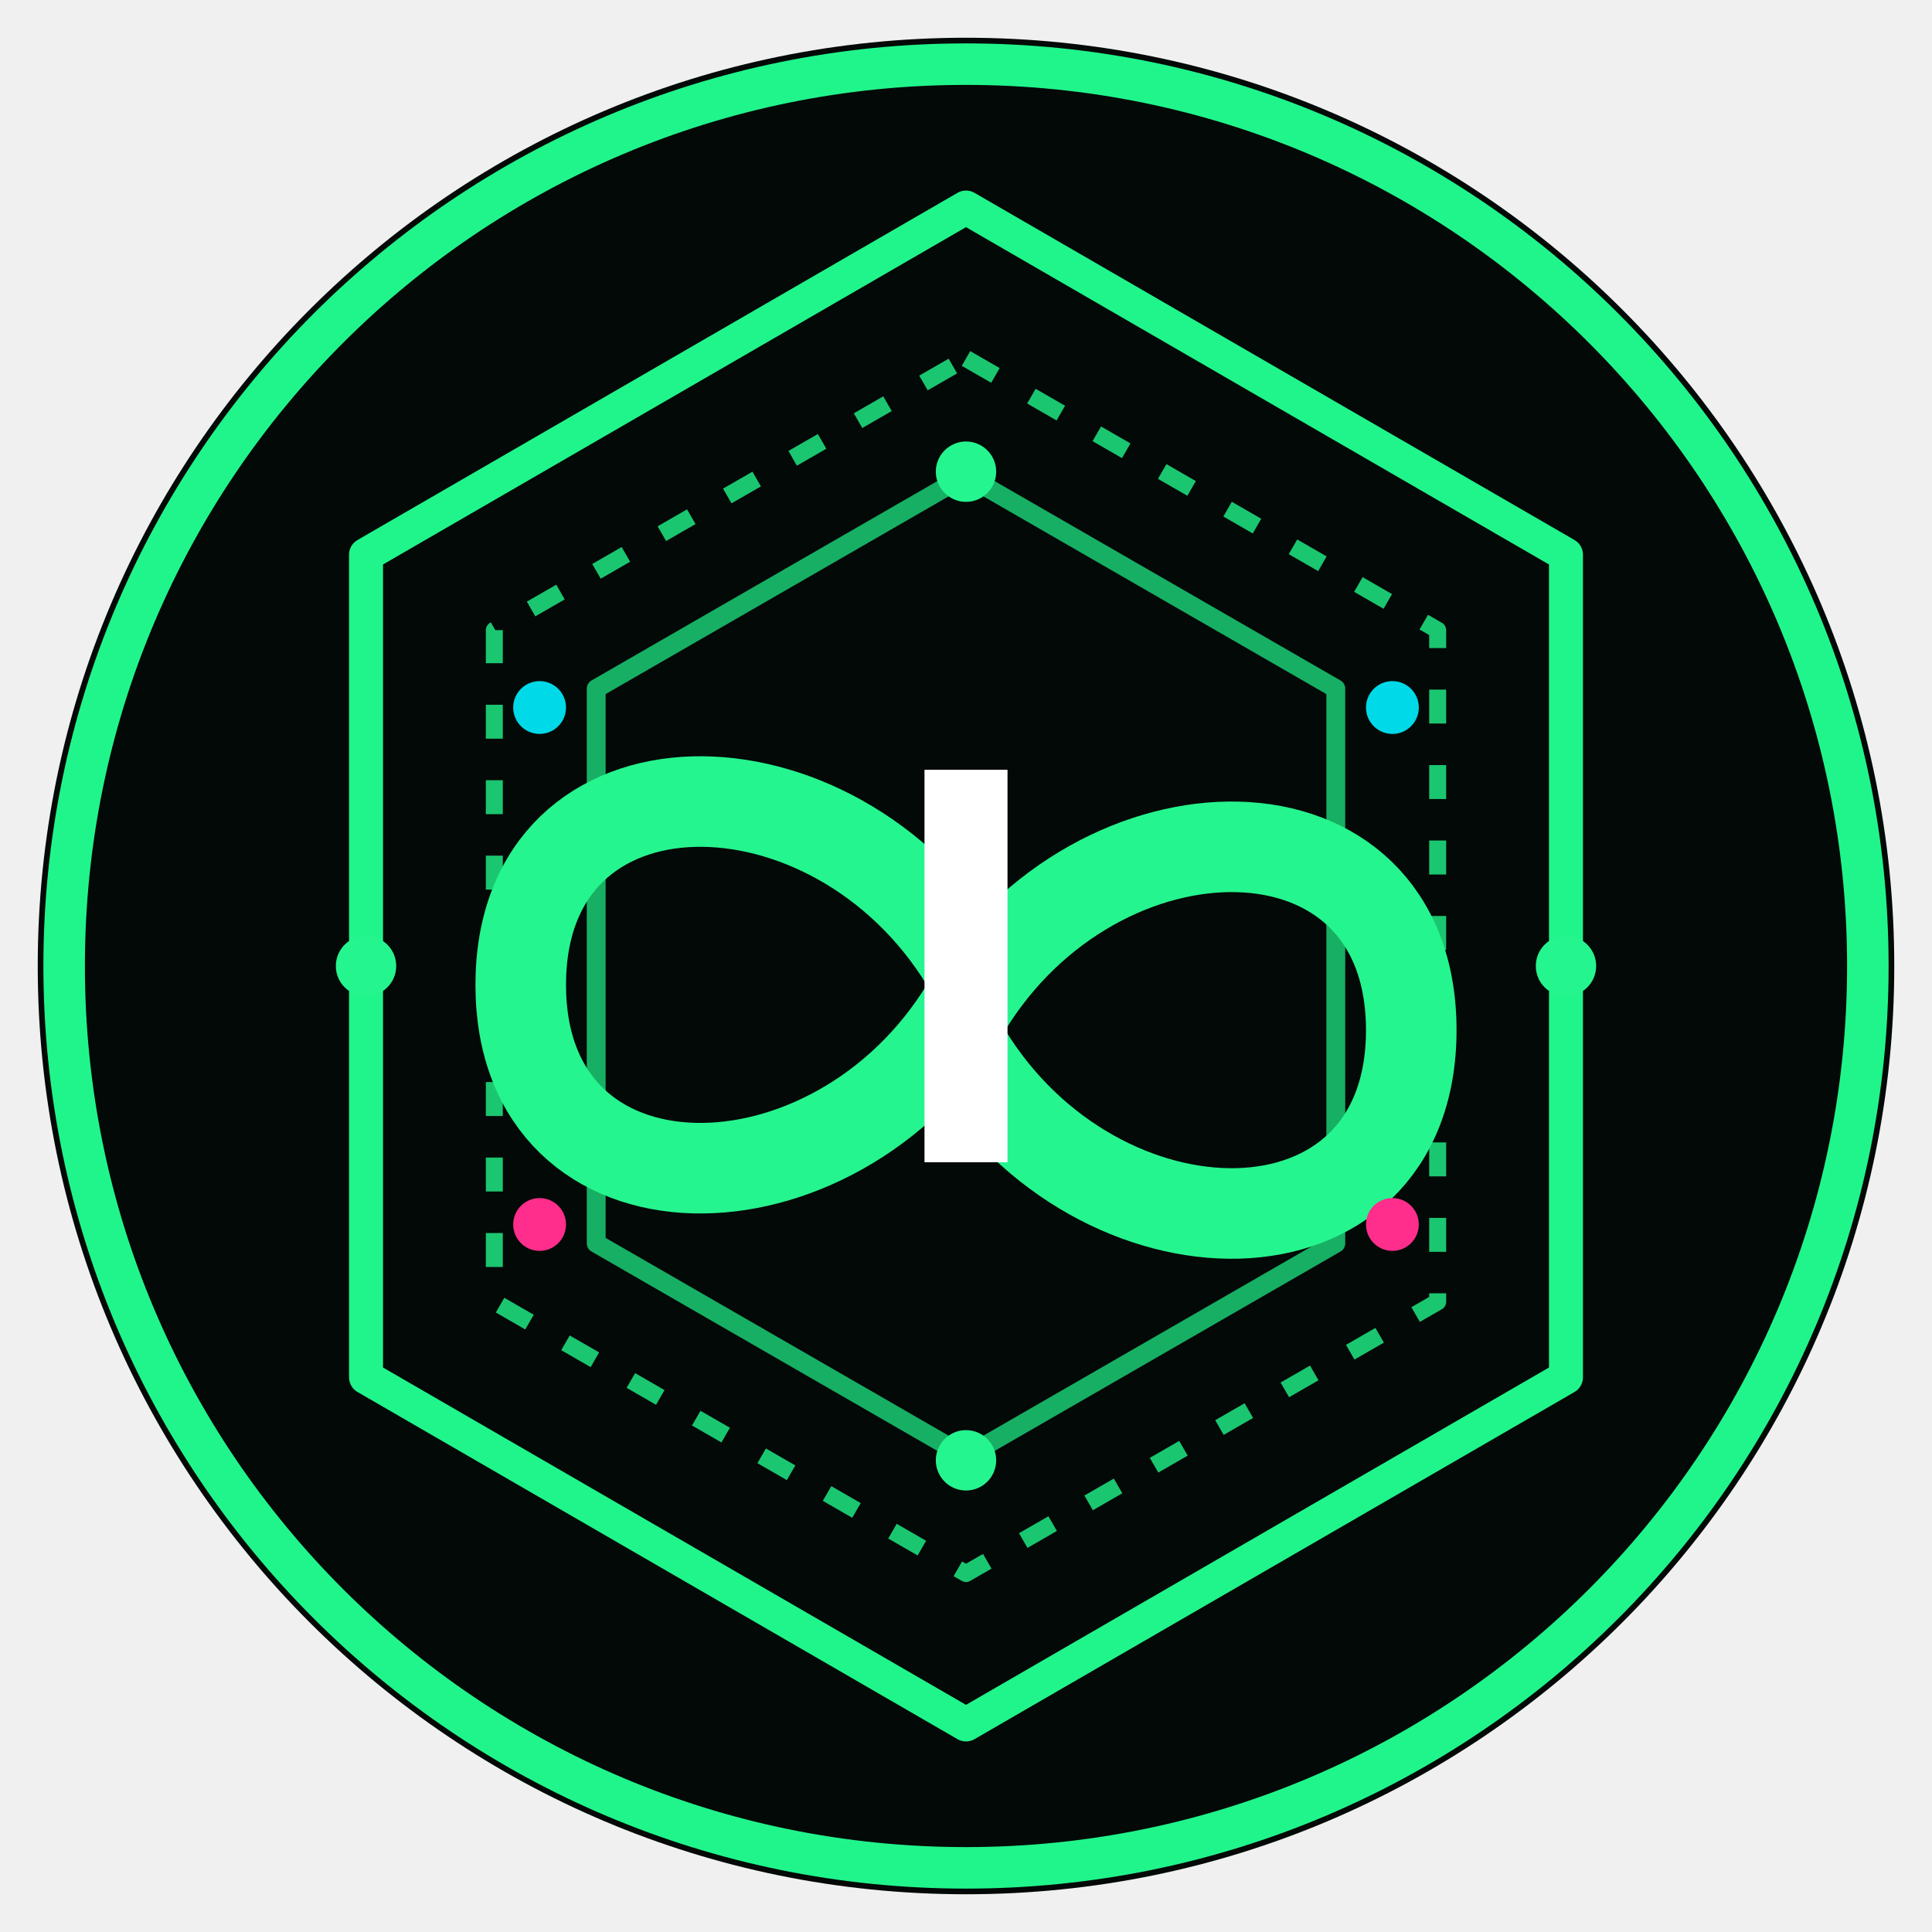
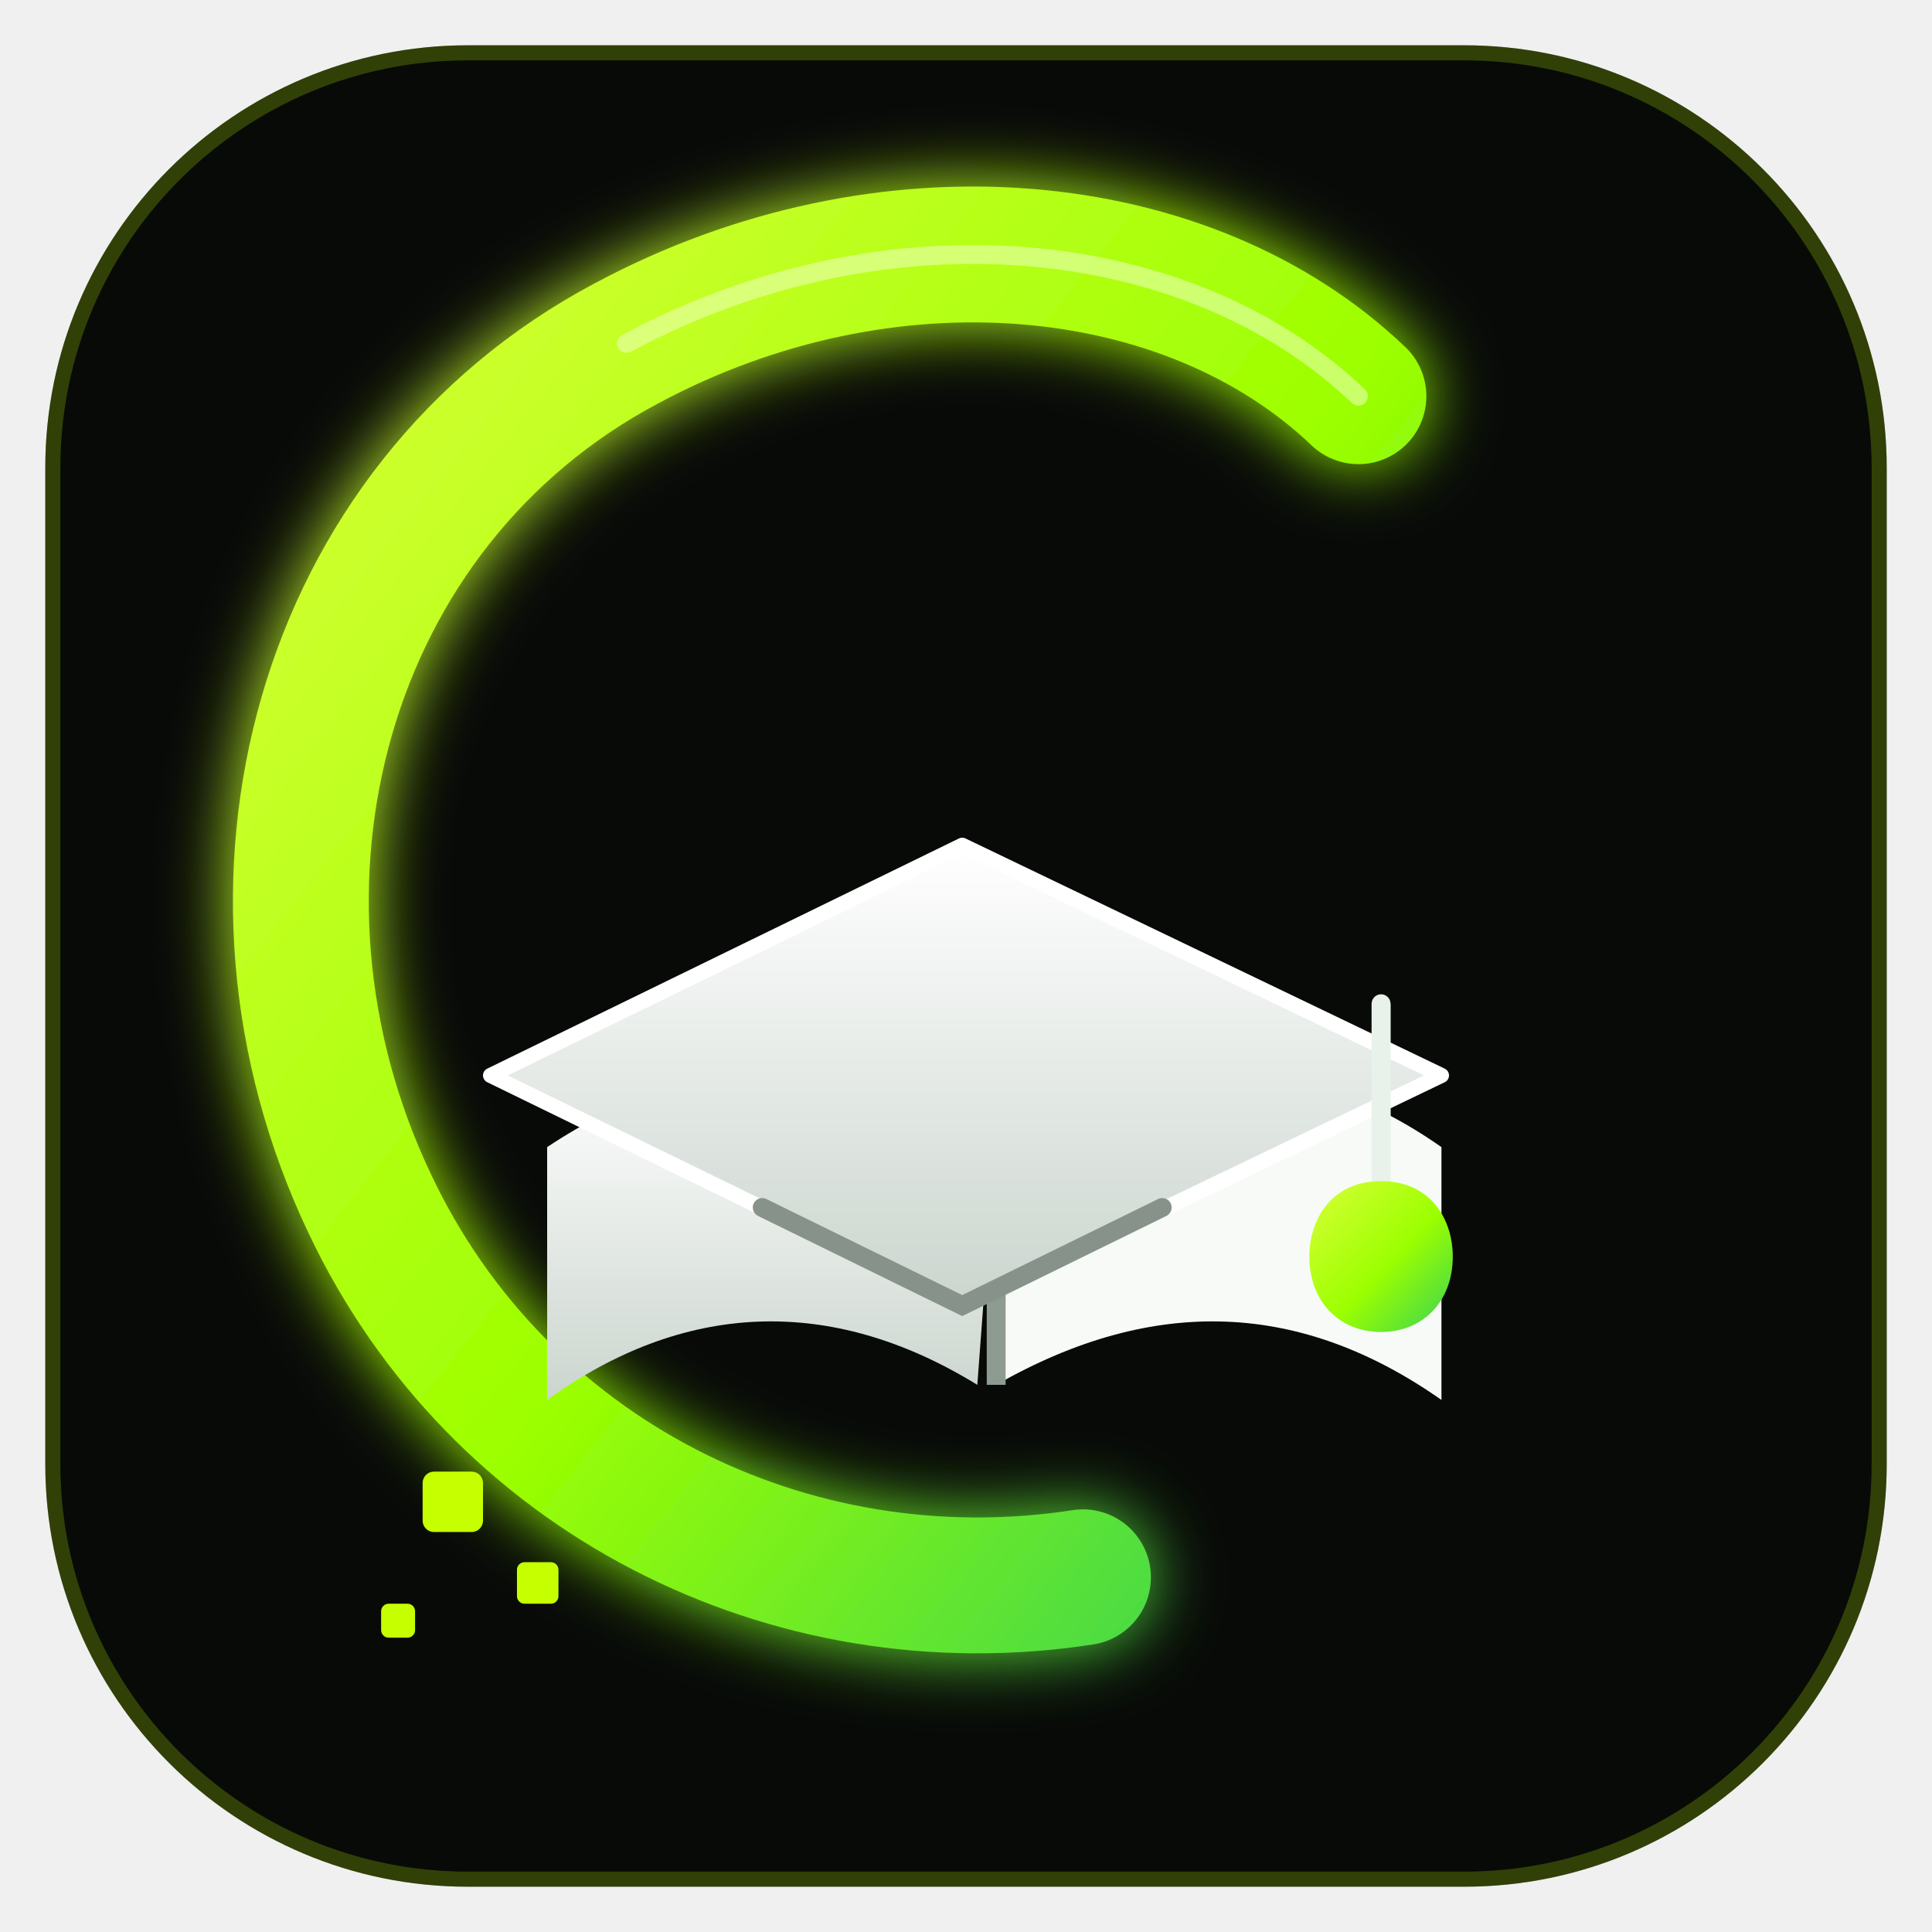
- <svg xmlns="http://www.w3.org/2000/svg" viewBox="0 0 1024 1024">
-   <circle cx="512" cy="512" r="492" fill="#030907" />
-   <circle cx="512" cy="512" r="478" fill="none" stroke="#20f58b" stroke-width="22" />
-   <g fill="none" stroke="#20f58b" stroke-linejoin="round">
-     <path d="M512 110 830 294v436L512 914 194 730V294Z" stroke-width="18" />
-     <path d="m512 190 250 144v356L512 834 262 690V334Z" stroke-width="9" stroke-dasharray="18 22" opacity=".8" />
-     <path d="m512 252 196 113v294L512 772 316 659V365Z" stroke-width="10" opacity=".7" />
-   </g>
-   <path d="M512 510c-70-115-236-116-236 12 0 128 166 127 236 12 70-115 236-116 236 12 0 128-166 127-236 12" fill="none" stroke="#25f58e" stroke-width="48" stroke-linecap="round" stroke-linejoin="round" />
-   <path d="M512 408v208" stroke="#fff" stroke-width="44" />
-   <g fill="#25f58e">
-     <circle cx="512" cy="250" r="16" />
-     <circle cx="512" cy="774" r="16" />
-     <circle cx="194" cy="512" r="16" />
-     <circle cx="830" cy="512" r="16" />
-   </g>
-   <g fill="#00d9e8">
-     <circle cx="286" cy="375" r="14" />
-     <circle cx="738" cy="375" r="14" />
-   </g>
-   <g fill="#ff2d8b">
-     <circle cx="286" cy="649" r="14" />
-     <circle cx="738" cy="649" r="14" />
+ <svg xmlns="http://www.w3.org/2000/svg" viewBox="0 0 512 512" role="img" aria-labelledby="title">
+   <defs>
+     <linearGradient id="lime" x1="0" y1="0" x2="1" y2="1">
+       <stop stop-color="#d9ff38" />
+       <stop offset=".55" stop-color="#9cff00" />
+       <stop offset="1" stop-color="#39d353" />
+     </linearGradient>
+     <linearGradient id="white" x1="0" y1="0" x2="0" y2="1">
+       <stop stop-color="#fff" />
+       <stop offset="1" stop-color="#cbd5ce" />
+     </linearGradient>
+     <filter id="glow" x="-40%" y="-40%" width="180%" height="180%">
+       <feGaussianBlur stdDeviation="9" result="b" />
+       <feMerge>
+         <feMergeNode in="b" />
+         <feMergeNode in="SourceGraphic" />
+       </feMerge>
+     </filter>
+   </defs>
+   <rect x="12" y="12" width="488" height="488" rx="112" fill="#080a08" />
+   <rect x="14" y="14" width="484" height="484" rx="110" fill="none" stroke="#c6ff00" stroke-opacity=".22" stroke-width="4" />
+   <path d="M360 105C315 62 235 54 166 91 85 134 58 235 98 319c34 72 111 111 189 99" fill="none" stroke="url(#lime)" stroke-width="36" stroke-linecap="round" filter="url(#glow)" />
+   <path d="M360 105c-45-43-125-51-194-14" fill="none" stroke="#efffc0" stroke-opacity=".55" stroke-width="5" stroke-linecap="round" />
+   <path d="M145 304c39-26 82-28 119-4l-5 67c-39-24-78-22-114 4z" fill="url(#white)" />
+   <path d="M264 300c38-24 81-22 118 4v67c-37-26-76-28-118-4z" fill="#f7faf7" />
+   <path d="M264 300v67" stroke="#8d9b91" stroke-width="5" />
+   <path d="M130 285 255 224l127 61-127 61z" fill="url(#white)" stroke="#fff" stroke-width="4" stroke-linejoin="round" />
+   <path d="m202 320 53 26 53-26" fill="none" stroke="#87938a" stroke-width="5" stroke-linecap="round" />
+   <path d="M366 266v47" stroke="#e9f1eb" stroke-width="5" stroke-linecap="round" />
+   <path d="M366 313c-13 0-19 10-19 20 0 12 8 20 19 20s19-8 19-20c0-10-6-20-19-20z" fill="url(#lime)" />
+   <path d="M366 313v-47" stroke="#e9f1eb" stroke-width="5" />
+   <g fill="#c6ff00">
+     <rect x="112" y="390" width="16" height="16" rx="3" />
+     <rect x="137" y="414" width="11" height="11" rx="2" />
+     <rect x="101" y="425" width="9" height="9" rx="2" />
  </g>
</svg>
